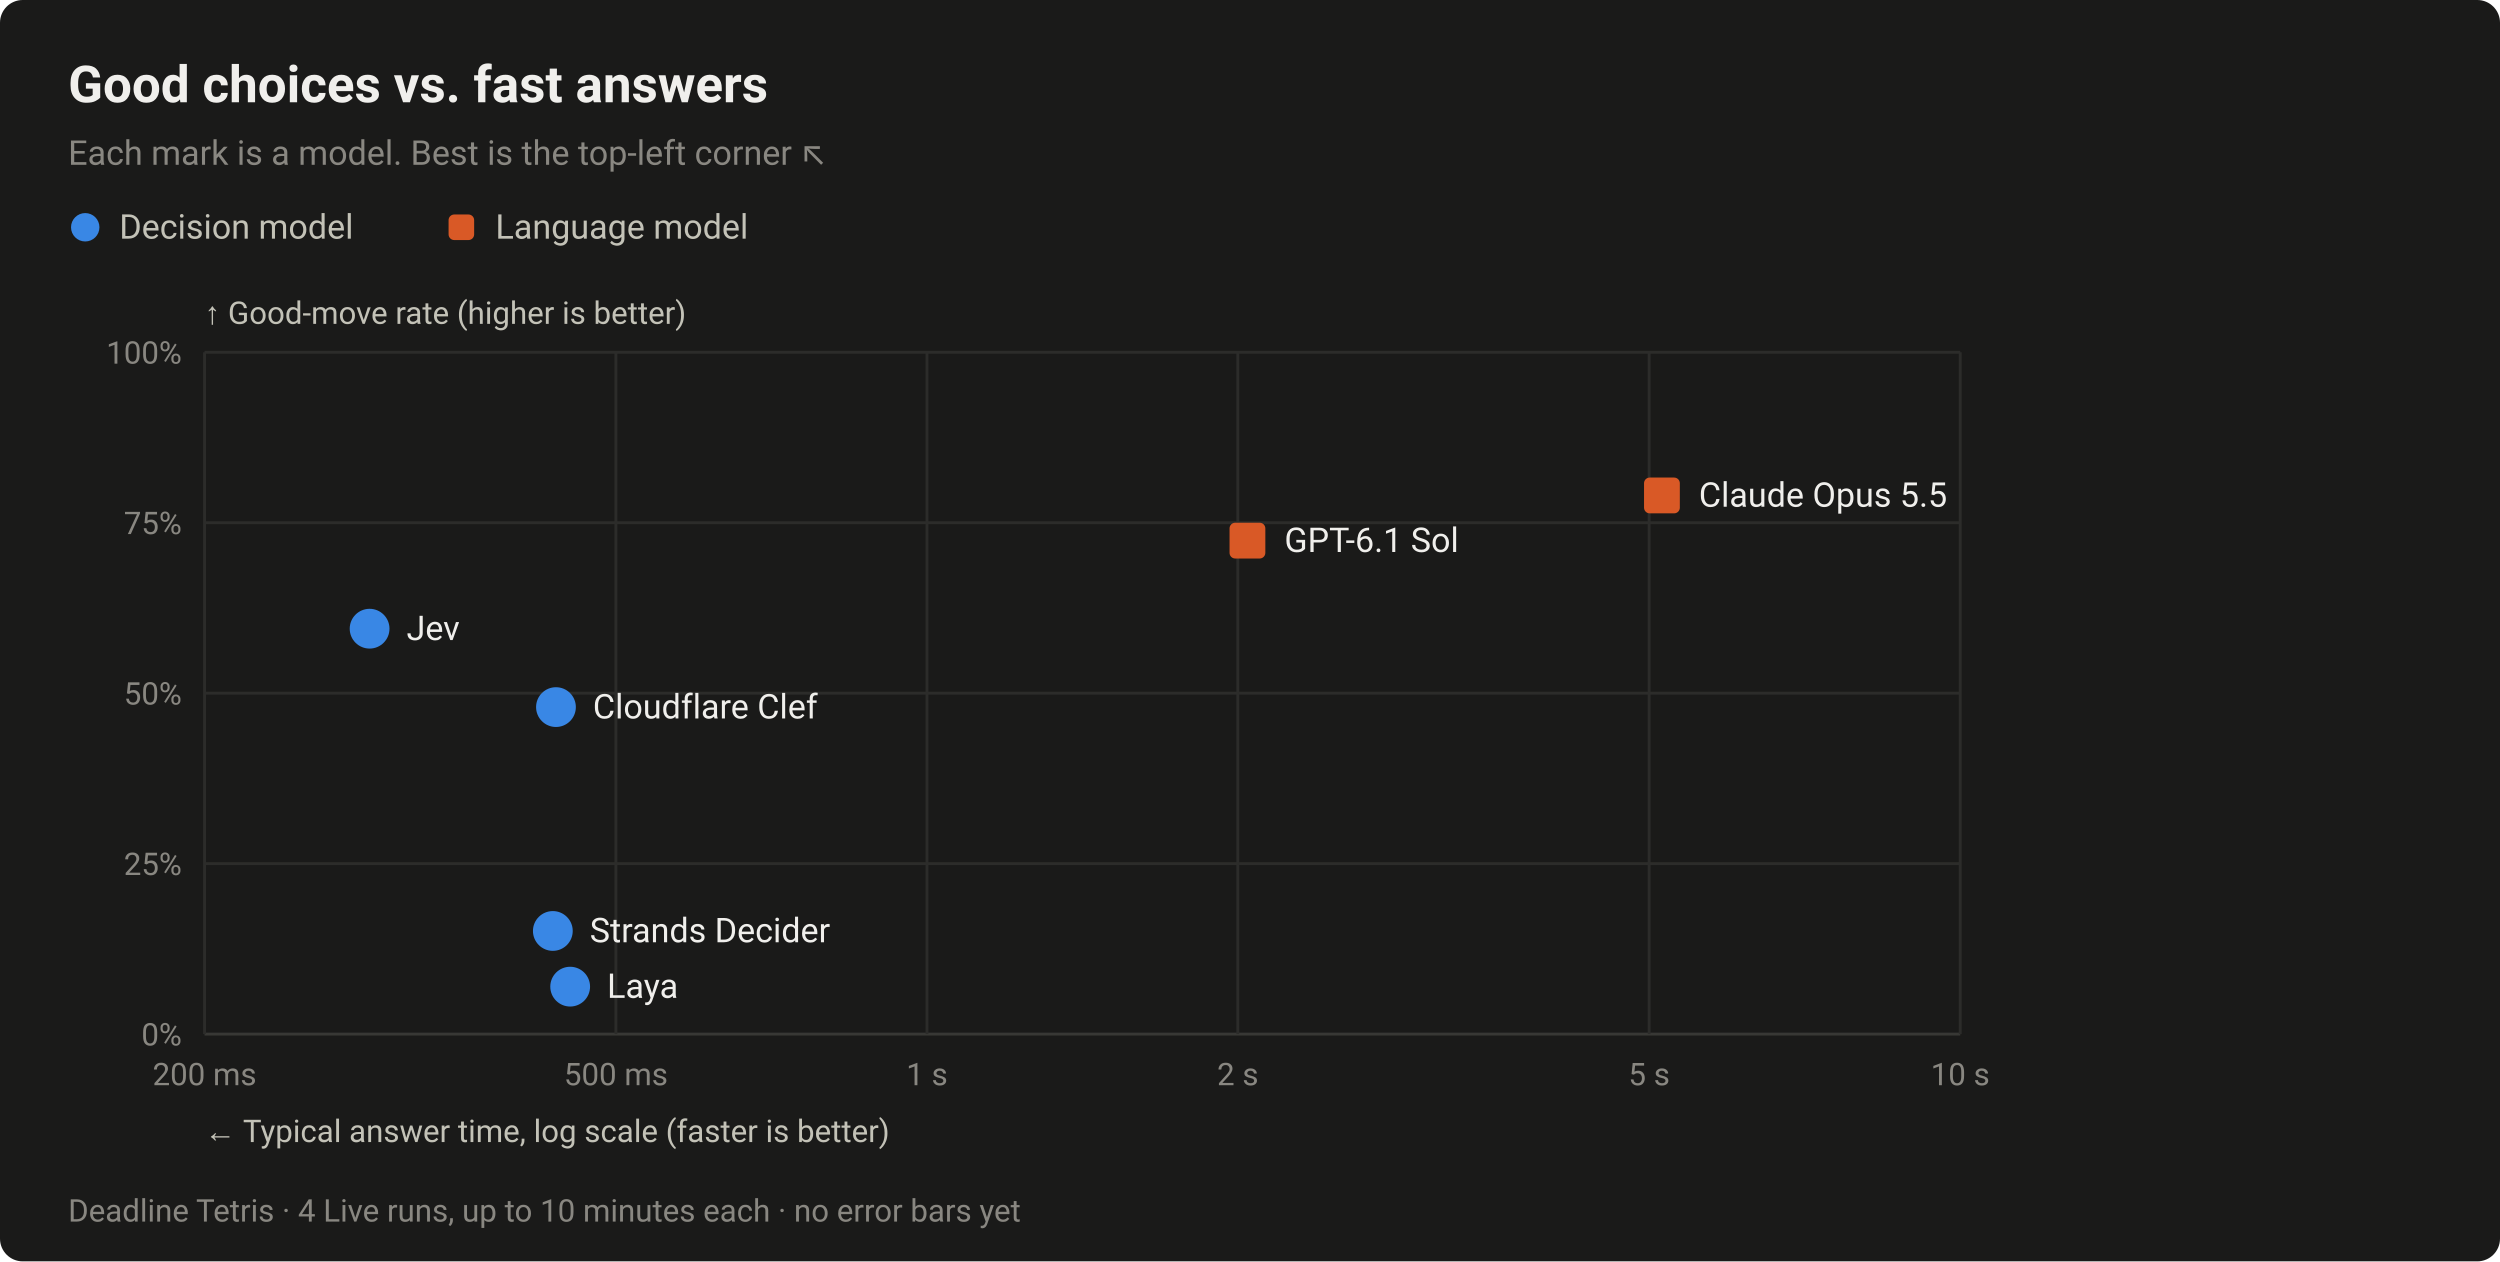
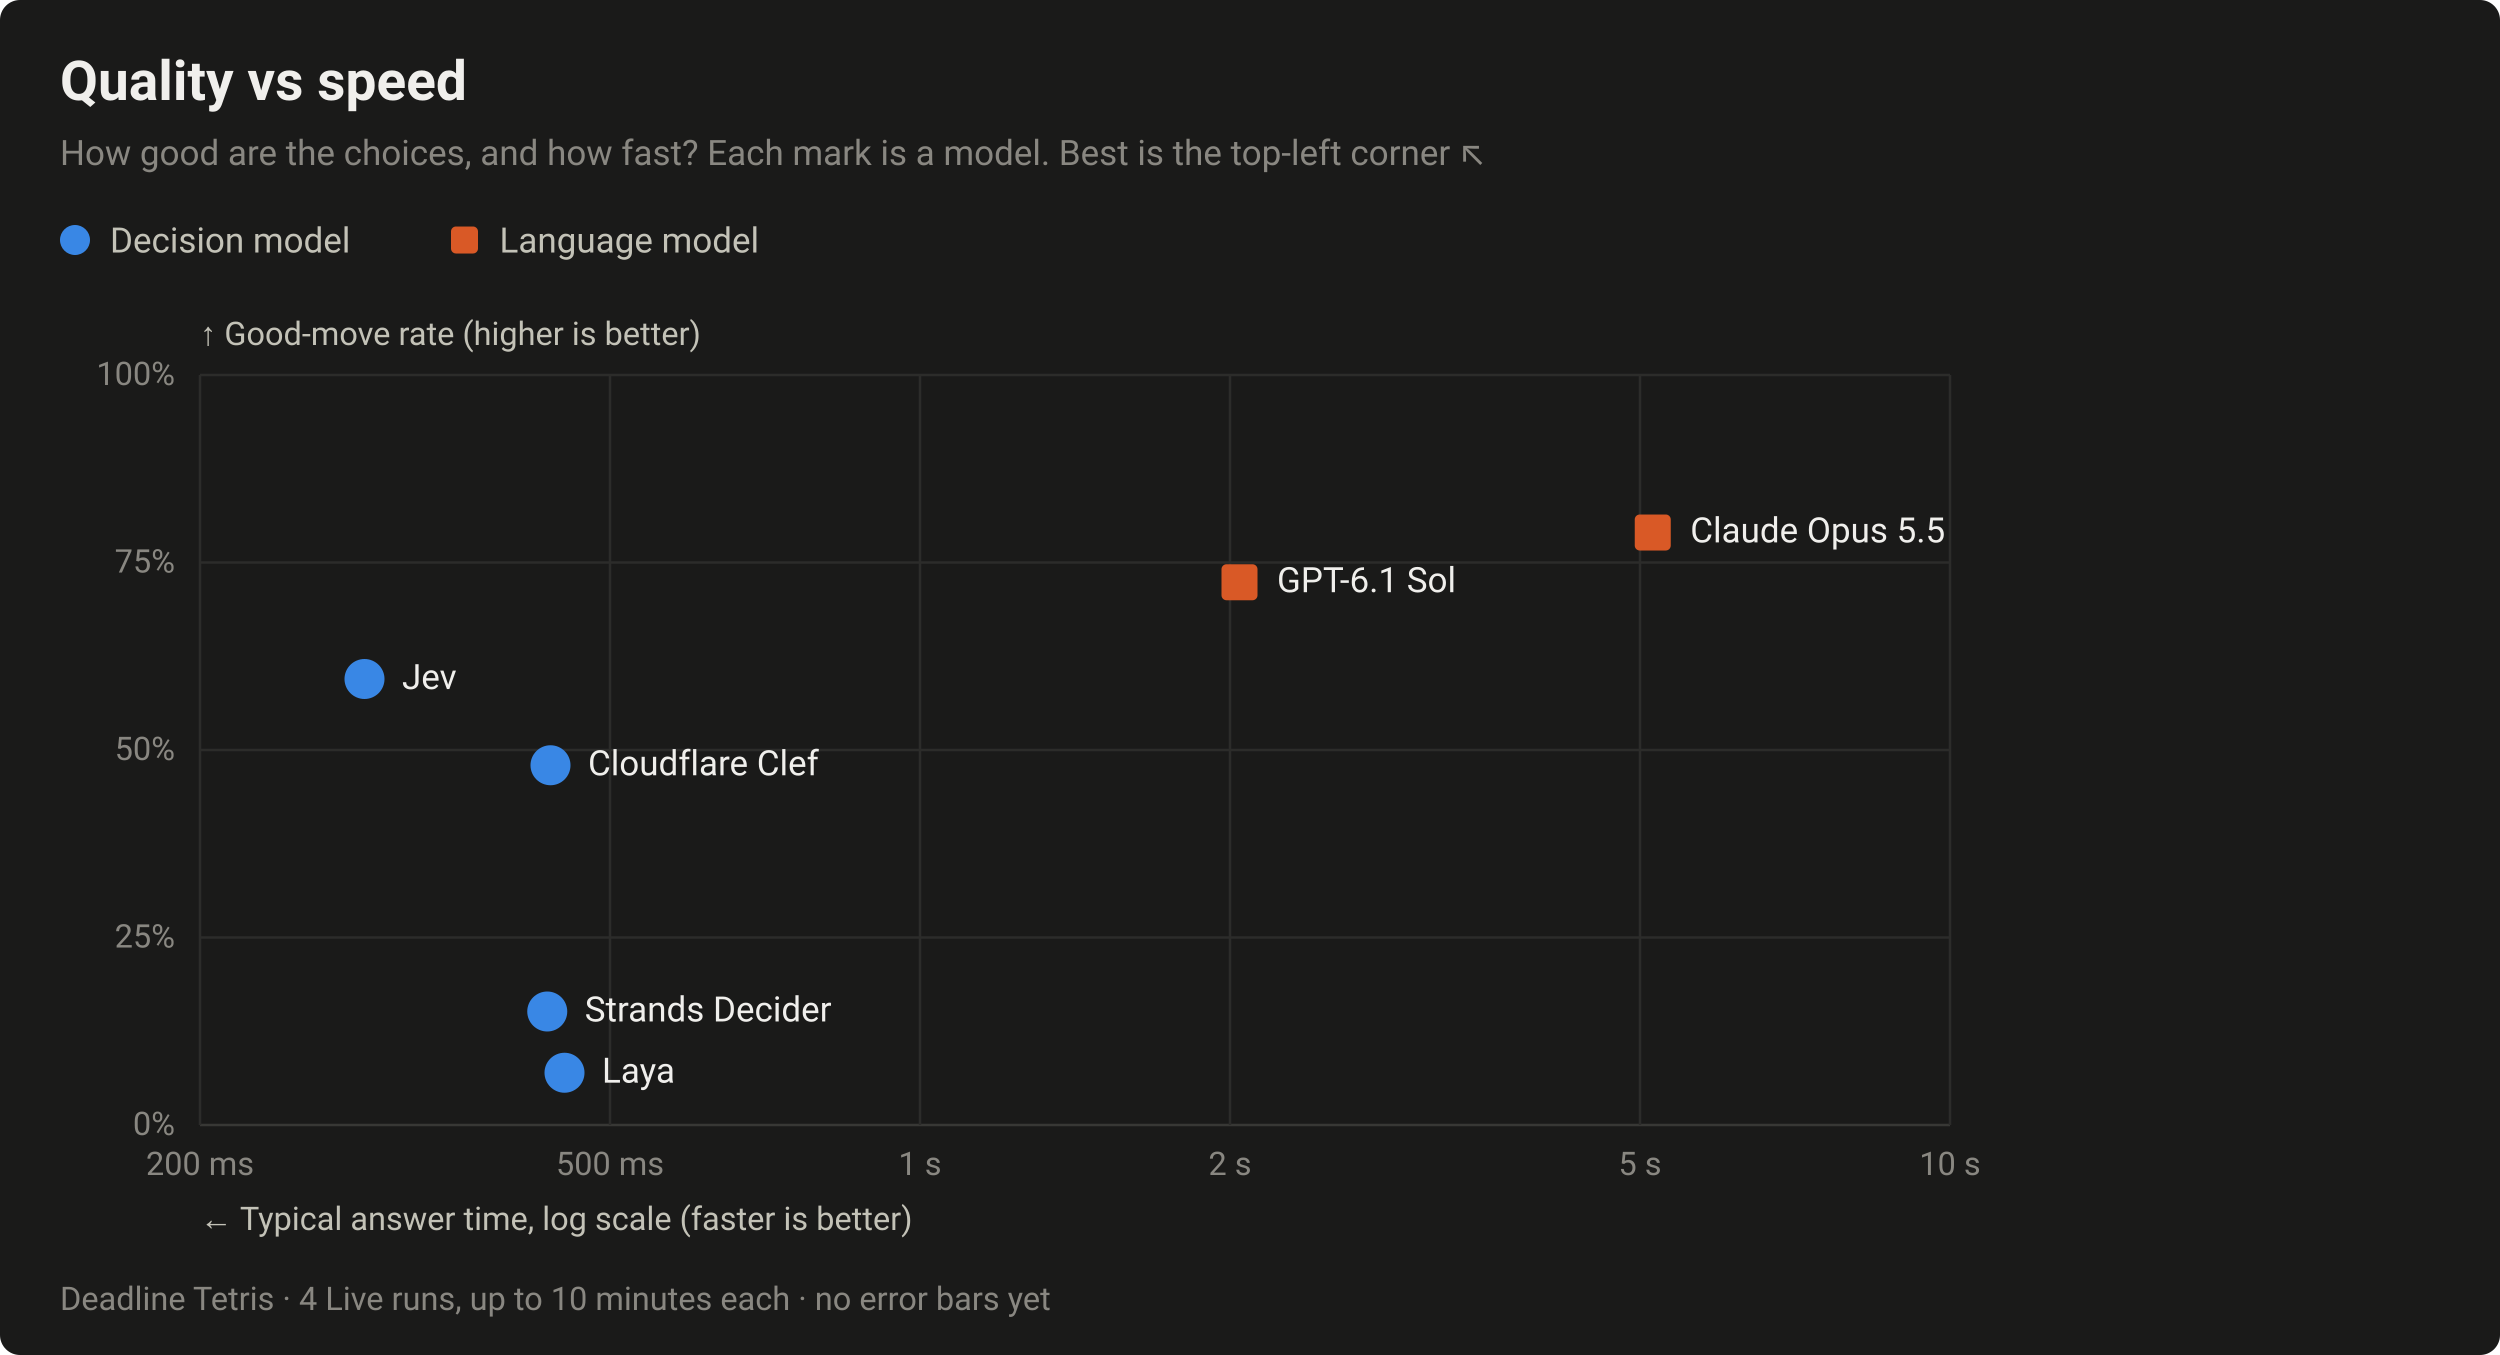
- <svg xmlns="http://www.w3.org/2000/svg" width="880" height="444" viewBox="0 0 880 444" font-family="system-ui, -apple-system, 'Segoe UI', Roboto, 'Helvetica Neue', Arial, 'Liberation Sans', sans-serif" role="img" aria-label="Good-move rate against typical answer time, one mark per model">
-   <rect width="880" height="444" rx="8" fill="#1a1a19" />
-   <text x="24" y="36" font-size="18" font-weight="600" fill="#f0efec">Good choices vs. fast answers</text>
-   <text x="24" y="58" font-size="12" fill="#898781">Each mark is a model. Best is the top-left corner ↖</text>
-   <circle cx="30.0" cy="80.0" r="5" fill="#3987e5" />
-   <text x="42" y="84" font-size="12" fill="#c3c2b7">Decision model</text>
-   <rect x="157.9" y="75.5" width="9.0" height="9.0" rx="2" fill="#d95926" />
-   <text x="174.4" y="84" font-size="12" fill="#c3c2b7">Language model</text>
-   <text x="72" y="114" font-size="11" fill="#c3c2b7">↑ Good-move rate (higher is better)</text>
-   <line x1="72" y1="364" x2="690" y2="364" stroke="#383835" stroke-width="1" />
-   <text x="64" y="368" font-size="11" text-anchor="end" fill="#898781">0%</text>
-   <line x1="72" y1="304" x2="690" y2="304" stroke="#2c2c2a" stroke-width="1" />
-   <text x="64" y="308" font-size="11" text-anchor="end" fill="#898781">25%</text>
-   <line x1="72" y1="244" x2="690" y2="244" stroke="#2c2c2a" stroke-width="1" />
-   <text x="64" y="248" font-size="11" text-anchor="end" fill="#898781">50%</text>
-   <line x1="72" y1="184" x2="690" y2="184" stroke="#2c2c2a" stroke-width="1" />
-   <text x="64" y="188" font-size="11" text-anchor="end" fill="#898781">75%</text>
-   <line x1="72" y1="124" x2="690" y2="124" stroke="#2c2c2a" stroke-width="1" />
-   <text x="64" y="128" font-size="11" text-anchor="end" fill="#898781">100%</text>
-   <line x1="72.0" y1="124" x2="72.0" y2="364" stroke="#2c2c2a" stroke-width="1" />
-   <text x="72.0" y="382" font-size="11" text-anchor="middle" fill="#898781">200 ms</text>
-   <line x1="216.8" y1="124" x2="216.8" y2="364" stroke="#2c2c2a" stroke-width="1" />
-   <text x="216.8" y="382" font-size="11" text-anchor="middle" fill="#898781">500 ms</text>
-   <line x1="326.3" y1="124" x2="326.3" y2="364" stroke="#2c2c2a" stroke-width="1" />
-   <text x="326.3" y="382" font-size="11" text-anchor="middle" fill="#898781">1 s</text>
-   <line x1="435.7" y1="124" x2="435.7" y2="364" stroke="#2c2c2a" stroke-width="1" />
-   <text x="435.7" y="382" font-size="11" text-anchor="middle" fill="#898781">2 s</text>
-   <line x1="580.5" y1="124" x2="580.5" y2="364" stroke="#2c2c2a" stroke-width="1" />
-   <text x="580.5" y="382" font-size="11" text-anchor="middle" fill="#898781">5 s</text>
-   <line x1="690.0" y1="124" x2="690.0" y2="364" stroke="#2c2c2a" stroke-width="1" />
-   <text x="690.0" y="382" font-size="11" text-anchor="middle" fill="#898781">10 s</text>
-   <text x="72" y="402" font-size="11" fill="#c3c2b7">← Typical answer time, log scale (faster is better)</text>
-   <rect x="578.7" y="168.1" width="12.6" height="12.6" rx="2" fill="#d95926" />
-   <text x="598.0" y="178.368" font-size="12" fill="#f0efec">Claude Opus 5.5</text>
-   <rect x="432.8" y="184.0" width="12.6" height="12.6" rx="2" fill="#d95926" />
-   <text x="452.1" y="194.293" font-size="12" fill="#f0efec">GPT-6.1 Sol</text>
-   <circle cx="130.1" cy="221.3" r="7" fill="#3987e5" />
-   <text x="143.1" y="225.299" font-size="12" fill="#f0efec">Jev</text>
-   <circle cx="195.7" cy="248.9" r="7" fill="#3987e5" />
-   <text x="208.7" y="252.894" font-size="12" fill="#f0efec">Cloudflare Clef</text>
-   <circle cx="194.6" cy="327.7" r="7" fill="#3987e5" />
-   <text x="207.6" y="331.669" font-size="12" fill="#f0efec">Strands Decider</text>
-   <circle cx="200.7" cy="347.3" r="7" fill="#3987e5" />
-   <text x="213.7" y="351.25" font-size="12" fill="#f0efec">Laya</text>
-   <text x="24" y="430" font-size="11" fill="#898781">Deadline Tetris · 4 Live runs, up to 10 minutes each · no error bars yet</text>
+ <svg xmlns="http://www.w3.org/2000/svg" width="1000" height="542" viewBox="0 0 1000 542" font-family="system-ui, -apple-system, 'Segoe UI', Roboto, 'Helvetica Neue', Arial, 'Liberation Sans', sans-serif" role="img" aria-label="Good-move rate against typical answer time, one mark per model">
+   <rect width="1000" height="542" rx="8" fill="#1a1a19" />
+   <text x="24" y="40" font-size="22" font-weight="600" fill="#f0efec">Quality vs speed</text>
+   <text x="24" y="66" font-size="14" fill="#898781">How good are the choices, and how fast? Each mark is a model. Best is the top-left corner ↖</text>
+   <circle cx="30.0" cy="96.0" r="6" fill="#3987e5" />
+   <text x="44" y="101" font-size="14" fill="#c3c2b7">Decision model</text>
+   <rect x="180.4" y="90.6" width="10.8" height="10.8" rx="2" fill="#d95926" />
+   <text x="199.8" y="101" font-size="14" fill="#c3c2b7">Language model</text>
+   <text x="80" y="138" font-size="13" fill="#c3c2b7">↑ Good-move rate (higher is better)</text>
+   <line x1="80" y1="450" x2="780" y2="450" stroke="#383835" stroke-width="1" />
+   <text x="70" y="454" font-size="13" text-anchor="end" fill="#898781">0%</text>
+   <line x1="80" y1="375" x2="780" y2="375" stroke="#2c2c2a" stroke-width="1" />
+   <text x="70" y="379" font-size="13" text-anchor="end" fill="#898781">25%</text>
+   <line x1="80" y1="300" x2="780" y2="300" stroke="#2c2c2a" stroke-width="1" />
+   <text x="70" y="304" font-size="13" text-anchor="end" fill="#898781">50%</text>
+   <line x1="80" y1="225" x2="780" y2="225" stroke="#2c2c2a" stroke-width="1" />
+   <text x="70" y="229" font-size="13" text-anchor="end" fill="#898781">75%</text>
+   <line x1="80" y1="150" x2="780" y2="150" stroke="#2c2c2a" stroke-width="1" />
+   <text x="70" y="154" font-size="13" text-anchor="end" fill="#898781">100%</text>
+   <line x1="80.0" y1="150" x2="80.0" y2="450" stroke="#2c2c2a" stroke-width="1" />
+   <text x="80.0" y="470" font-size="13" text-anchor="middle" fill="#898781">200 ms</text>
+   <line x1="244.0" y1="150" x2="244.0" y2="450" stroke="#2c2c2a" stroke-width="1" />
+   <text x="244.0" y="470" font-size="13" text-anchor="middle" fill="#898781">500 ms</text>
+   <line x1="368.0" y1="150" x2="368.0" y2="450" stroke="#2c2c2a" stroke-width="1" />
+   <text x="368.0" y="470" font-size="13" text-anchor="middle" fill="#898781">1 s</text>
+   <line x1="492.0" y1="150" x2="492.0" y2="450" stroke="#2c2c2a" stroke-width="1" />
+   <text x="492.0" y="470" font-size="13" text-anchor="middle" fill="#898781">2 s</text>
+   <line x1="656.0" y1="150" x2="656.0" y2="450" stroke="#2c2c2a" stroke-width="1" />
+   <text x="656.0" y="470" font-size="13" text-anchor="middle" fill="#898781">5 s</text>
+   <line x1="780.0" y1="150" x2="780.0" y2="450" stroke="#2c2c2a" stroke-width="1" />
+   <text x="780.0" y="470" font-size="13" text-anchor="middle" fill="#898781">10 s</text>
+   <text x="80" y="492" font-size="13" fill="#c3c2b7">← Typical answer time, log scale (faster is better)</text>
+   <rect x="653.9" y="205.8" width="14.4" height="14.4" rx="2" fill="#d95926" />
+   <text x="676.1" y="216.96" font-size="14" fill="#f0efec">Claude Opus 5.5</text>
+   <rect x="488.6" y="225.7" width="14.4" height="14.4" rx="2" fill="#d95926" />
+   <text x="510.8" y="236.866" font-size="14" fill="#f0efec">GPT-6.1 Sol</text>
+   <circle cx="145.8" cy="271.6" r="8" fill="#3987e5" />
+   <text x="160.8" y="275.623" font-size="14" fill="#f0efec">Jev</text>
+   <circle cx="220.2" cy="306.1" r="8" fill="#3987e5" />
+   <text x="235.2" y="310.118" font-size="14" fill="#f0efec">Cloudflare Clef</text>
+   <circle cx="218.9" cy="404.6" r="8" fill="#3987e5" />
+   <text x="233.9" y="408.587" font-size="14" fill="#f0efec">Strands Decider</text>
+   <circle cx="225.8" cy="429.1" r="8" fill="#3987e5" />
+   <text x="240.8" y="433.062" font-size="14" fill="#f0efec">Laya</text>
+   <text x="24" y="524" font-size="13" fill="#898781">Deadline Tetris · 4 Live runs, up to 10 minutes each · no error bars yet</text>
</svg>
